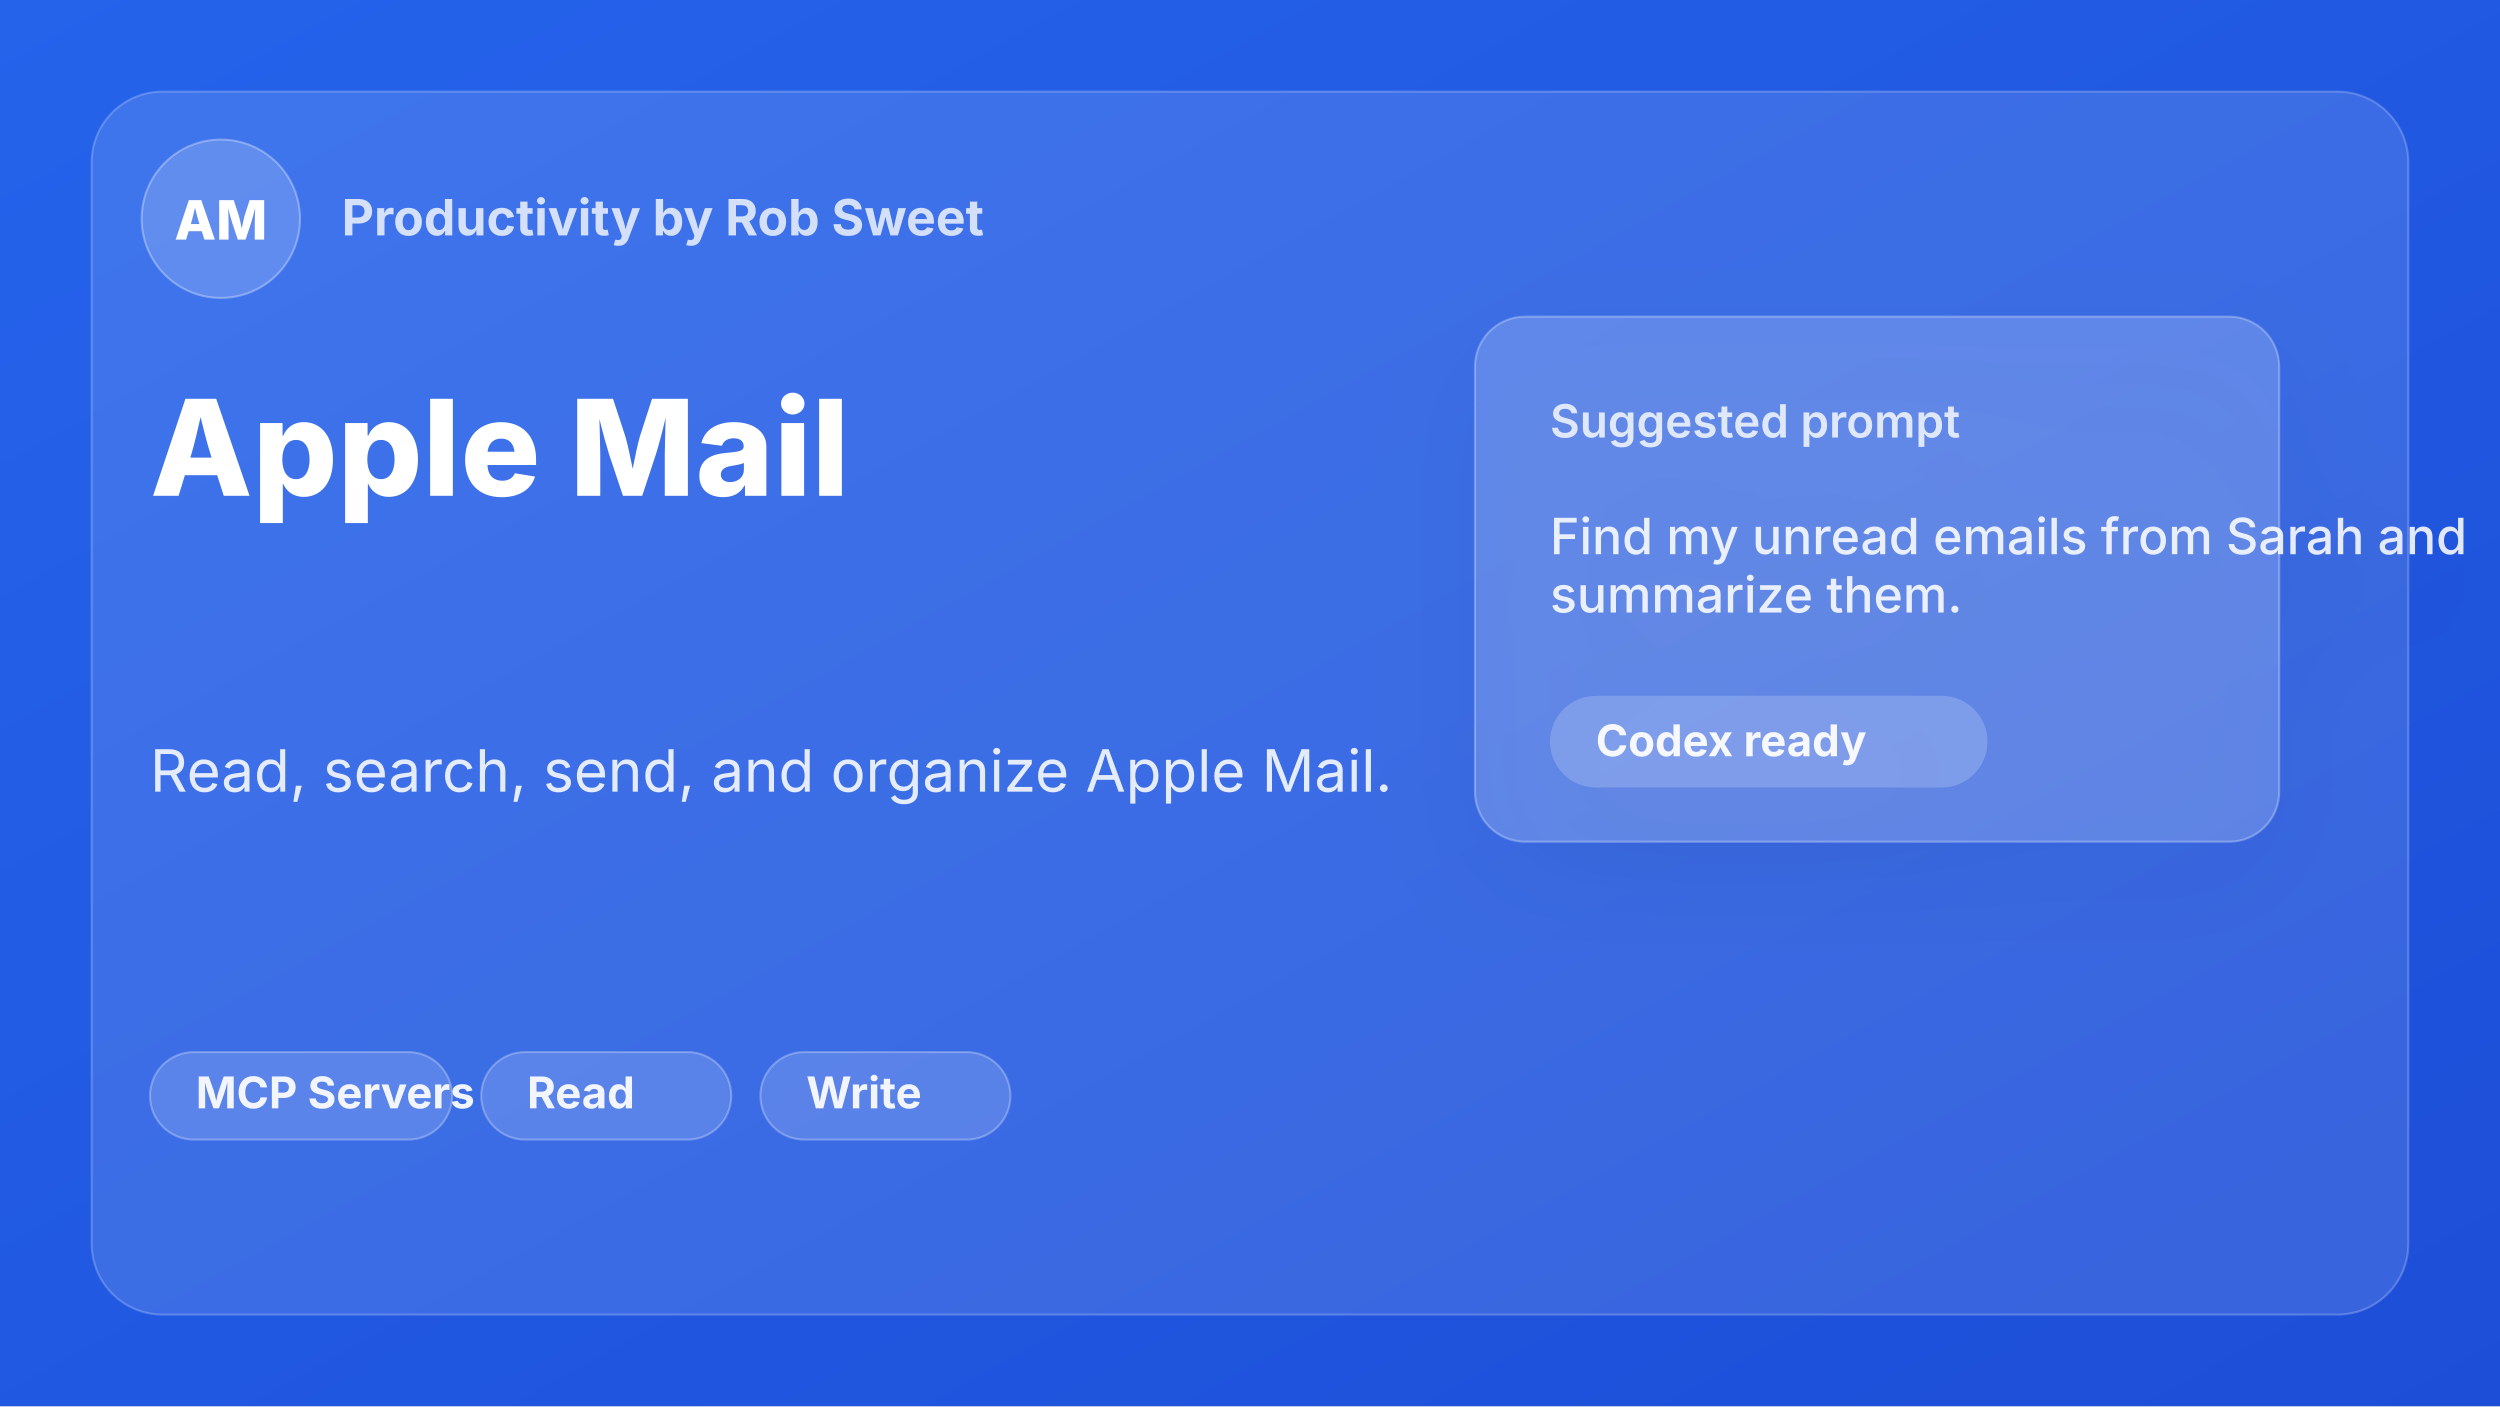
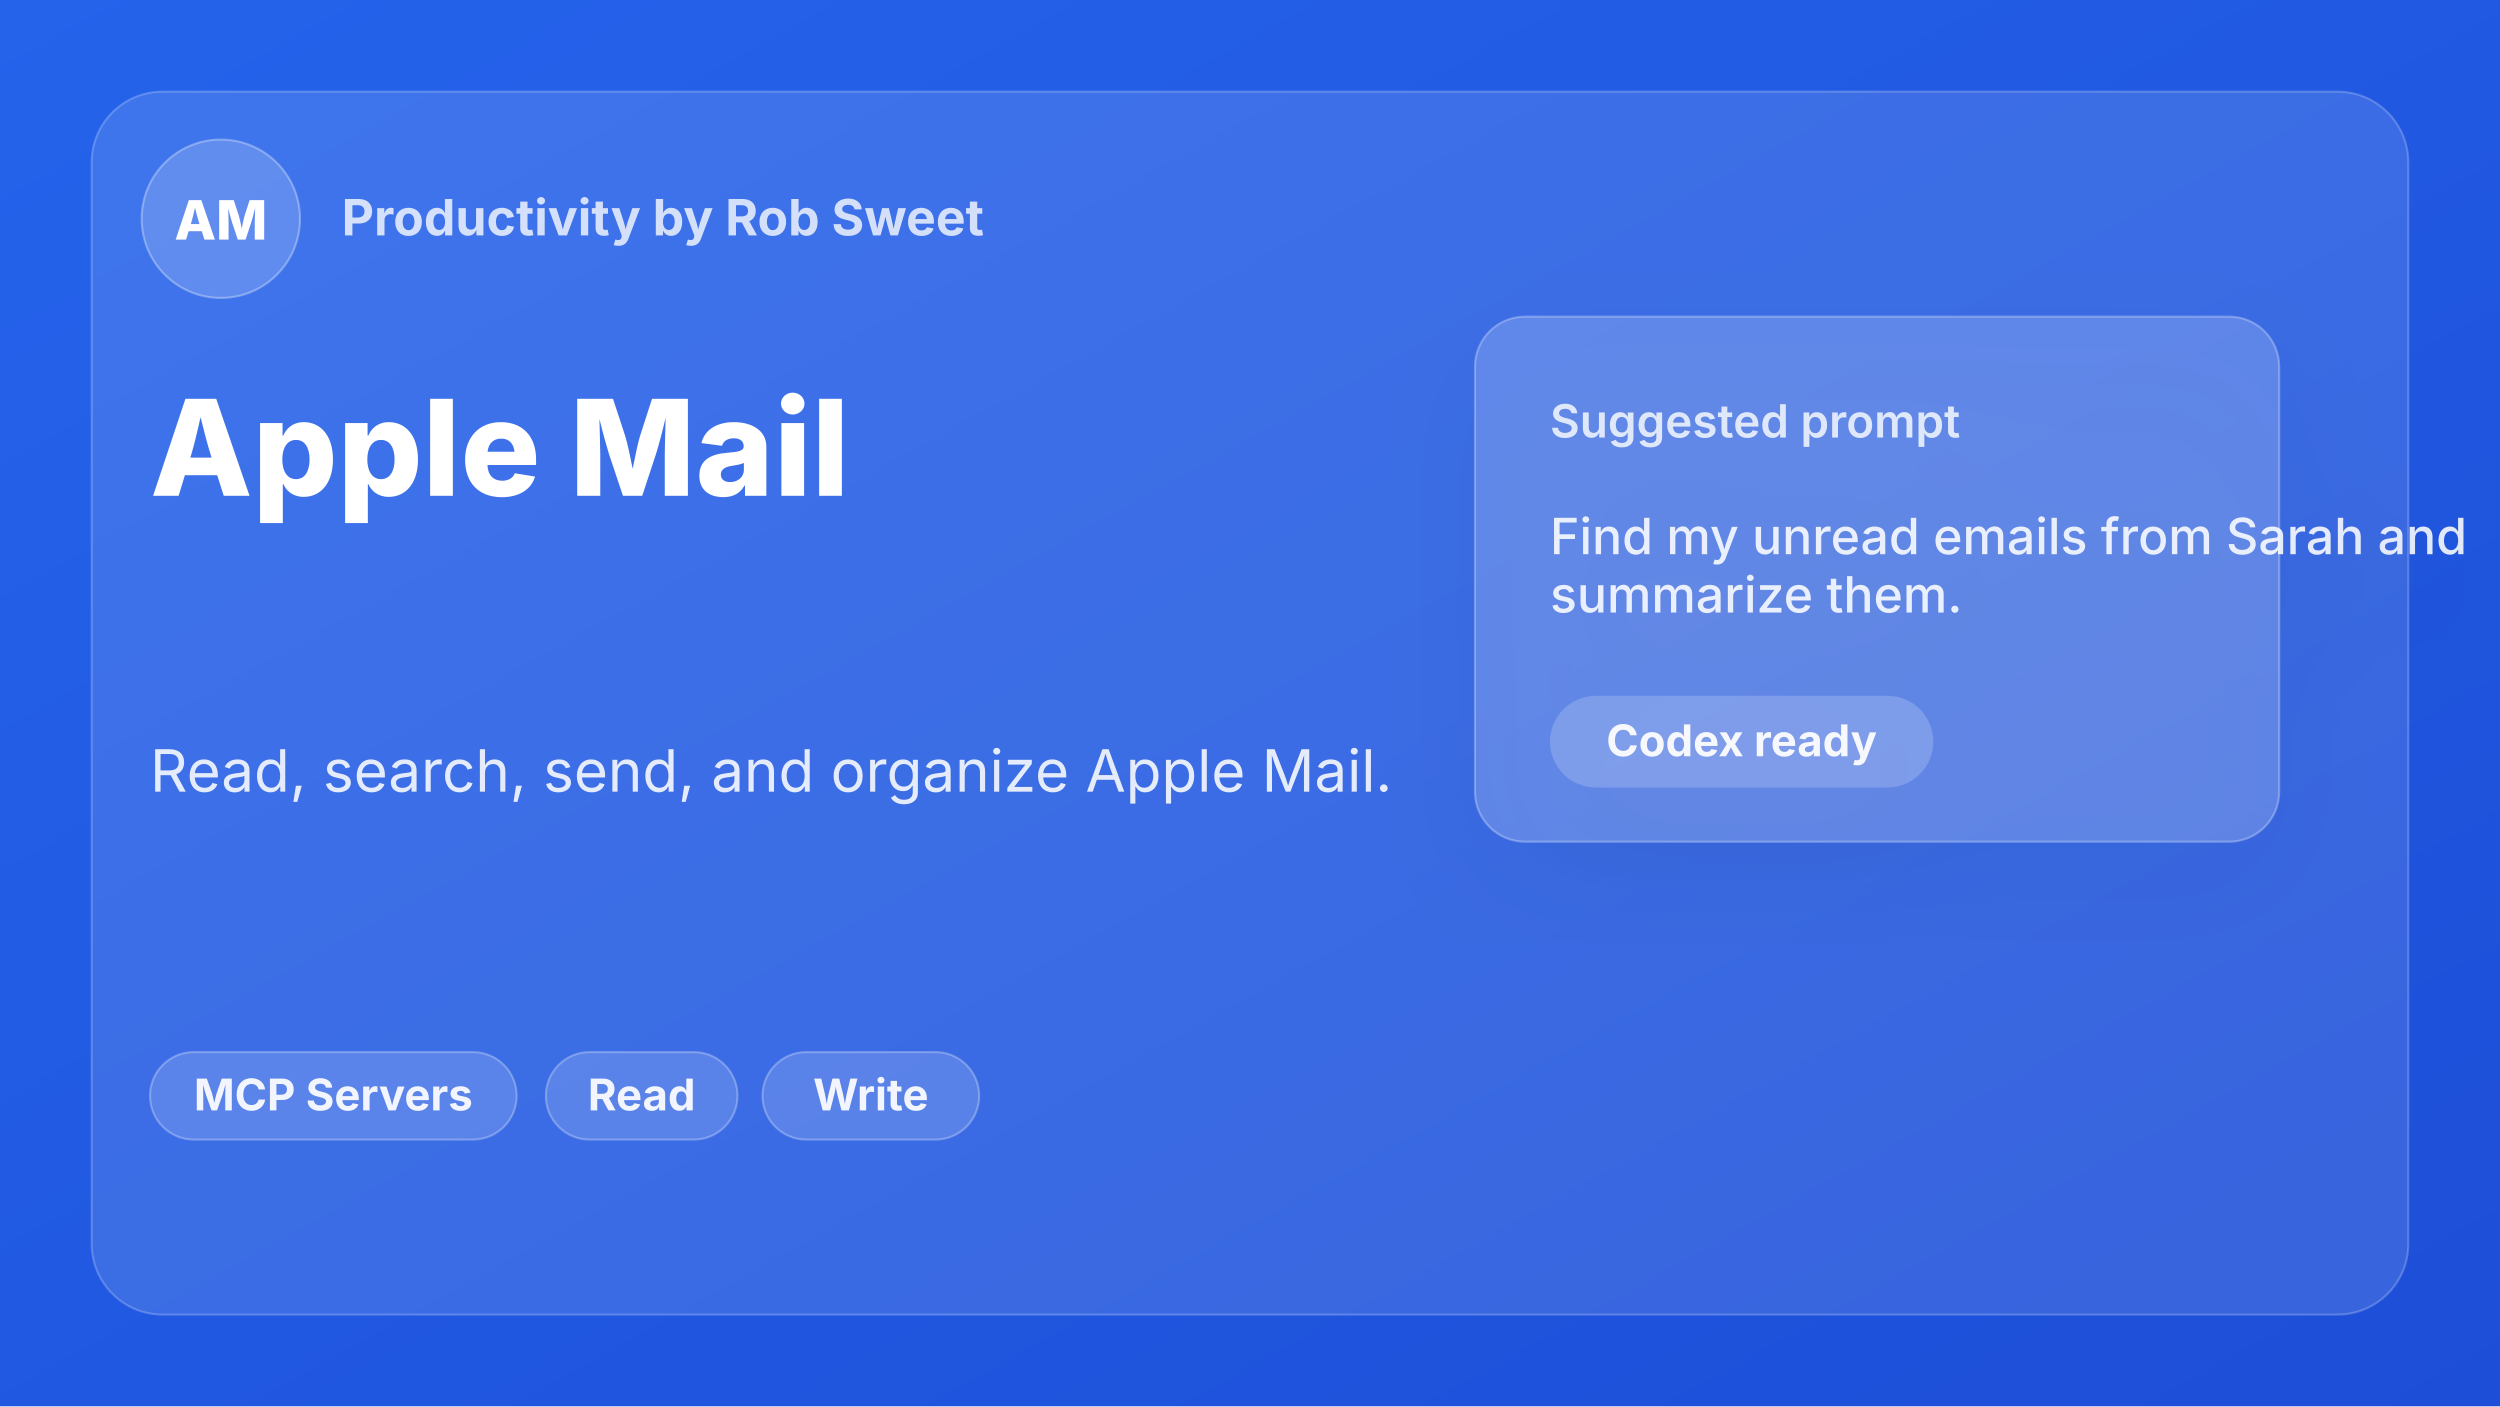
<svg xmlns="http://www.w3.org/2000/svg" width="1200" height="675" viewBox="0 0 1200 675" role="img" aria-labelledby="title desc">
  <defs>
    <linearGradient id="bg" x1="0" y1="0" x2="1" y2="1">
      <stop offset="0" stop-color="#2563eb" />
      <stop offset="1" stop-color="#1d4ed8" />
    </linearGradient>
    <filter id="shadow" x="-20%" y="-20%" width="140%" height="140%">
      <feDropShadow dx="0" dy="22" stdDeviation="28" flood-color="#000000" flood-opacity="0.18" />
    </filter>
  </defs>
  <style>
    text { font-family: -apple-system, BlinkMacSystemFont, "Segoe UI", sans-serif; fill: #ffffff; }
    .eyebrow { font-size: 24px; font-weight: 650; opacity: .78; }
    .title { font-size: 64px; font-weight: 760; letter-spacing: 0; }
    .body { font-size: 28px; font-weight: 430; opacity: .86; }
    .chip { font-size: 21px; font-weight: 650; opacity: .92; }
    .small { font-size: 22px; font-weight: 620; opacity: .8; }
    .prompt { font-size: 24px; font-weight: 520; opacity: .86; }
  </style>
  <rect width="1200" height="675" fill="url(#bg)" />
  <rect x="44" y="44" width="1112" height="587" rx="34" fill="#ffffff" fill-opacity="0.12" stroke="#ffffff" stroke-opacity="0.22" />
  <circle cx="106" cy="105" r="38" fill="#ffffff" fill-opacity="0.18" stroke="#ffffff" stroke-opacity="0.32" />
  <text x="106" y="115" text-anchor="middle" style="font-size:26px;font-weight:760">AM</text>
  <text x="164" y="113" class="eyebrow">Productivity by Rob Sweet</text>
  <text x="72" y="238" class="title">
    <tspan x="72" dy="0">Apple Mail</tspan>
  </text>
  <text x="72" y="380" class="body">
    <tspan x="72" dy="0">Read, search, send, and organize Apple Mail.</tspan>
  </text>
-   <rect x="72" y="505" width="145" height="42" rx="21" fill="#ffffff" fill-opacity="0.16" stroke="#ffffff" stroke-opacity="0.28" />
-   <text x="94" y="532" class="chip">MCP Servers</text>
-   <rect x="231" y="505" width="120" height="42" rx="21" fill="#ffffff" fill-opacity="0.16" stroke="#ffffff" stroke-opacity="0.28" />
-   <text x="253" y="532" class="chip">Read</text>
-   <rect x="365" y="505" width="120" height="42" rx="21" fill="#ffffff" fill-opacity="0.16" stroke="#ffffff" stroke-opacity="0.28" />
-   <text x="387" y="532" class="chip">Write</text>
+   <rect x="72" y="505" width="176" height="42" rx="21" fill="#ffffff" fill-opacity="0.16" stroke="#ffffff" stroke-opacity="0.28" />
+   <text x="160" y="533" text-anchor="middle" class="chip">MCP Servers</text>
+   <rect x="262" y="505" width="92" height="42" rx="21" fill="#ffffff" fill-opacity="0.16" stroke="#ffffff" stroke-opacity="0.28" />
+   <text x="308" y="533" text-anchor="middle" class="chip">Read</text>
+   <rect x="366" y="505" width="104" height="42" rx="21" fill="#ffffff" fill-opacity="0.16" stroke="#ffffff" stroke-opacity="0.28" />
+   <text x="418" y="533" text-anchor="middle" class="chip">Write</text>
  <g filter="url(#shadow)">
    <rect x="708" y="152" width="386" height="252" rx="24" fill="#ffffff" fill-opacity="0.18" stroke="#ffffff" stroke-opacity="0.28" />
    <text x="744" y="210" class="small">Suggested prompt</text>
    <text x="744" y="266" class="prompt">
      <tspan x="744" dy="0">Find my unread emails from Sarah and</tspan>
      <tspan x="744" dy="28">summarize them.</tspan>
    </text>
-     <rect x="744" y="334" width="210" height="44" rx="22" fill="#ffffff" fill-opacity="0.18" />
-     <text x="766" y="363" class="chip">Codex ready</text>
+     <rect x="744" y="334" width="184" height="44" rx="22" fill="#ffffff" fill-opacity="0.18" />
+     <text x="836" y="363" text-anchor="middle" class="chip">Codex ready</text>
  </g>
</svg>
